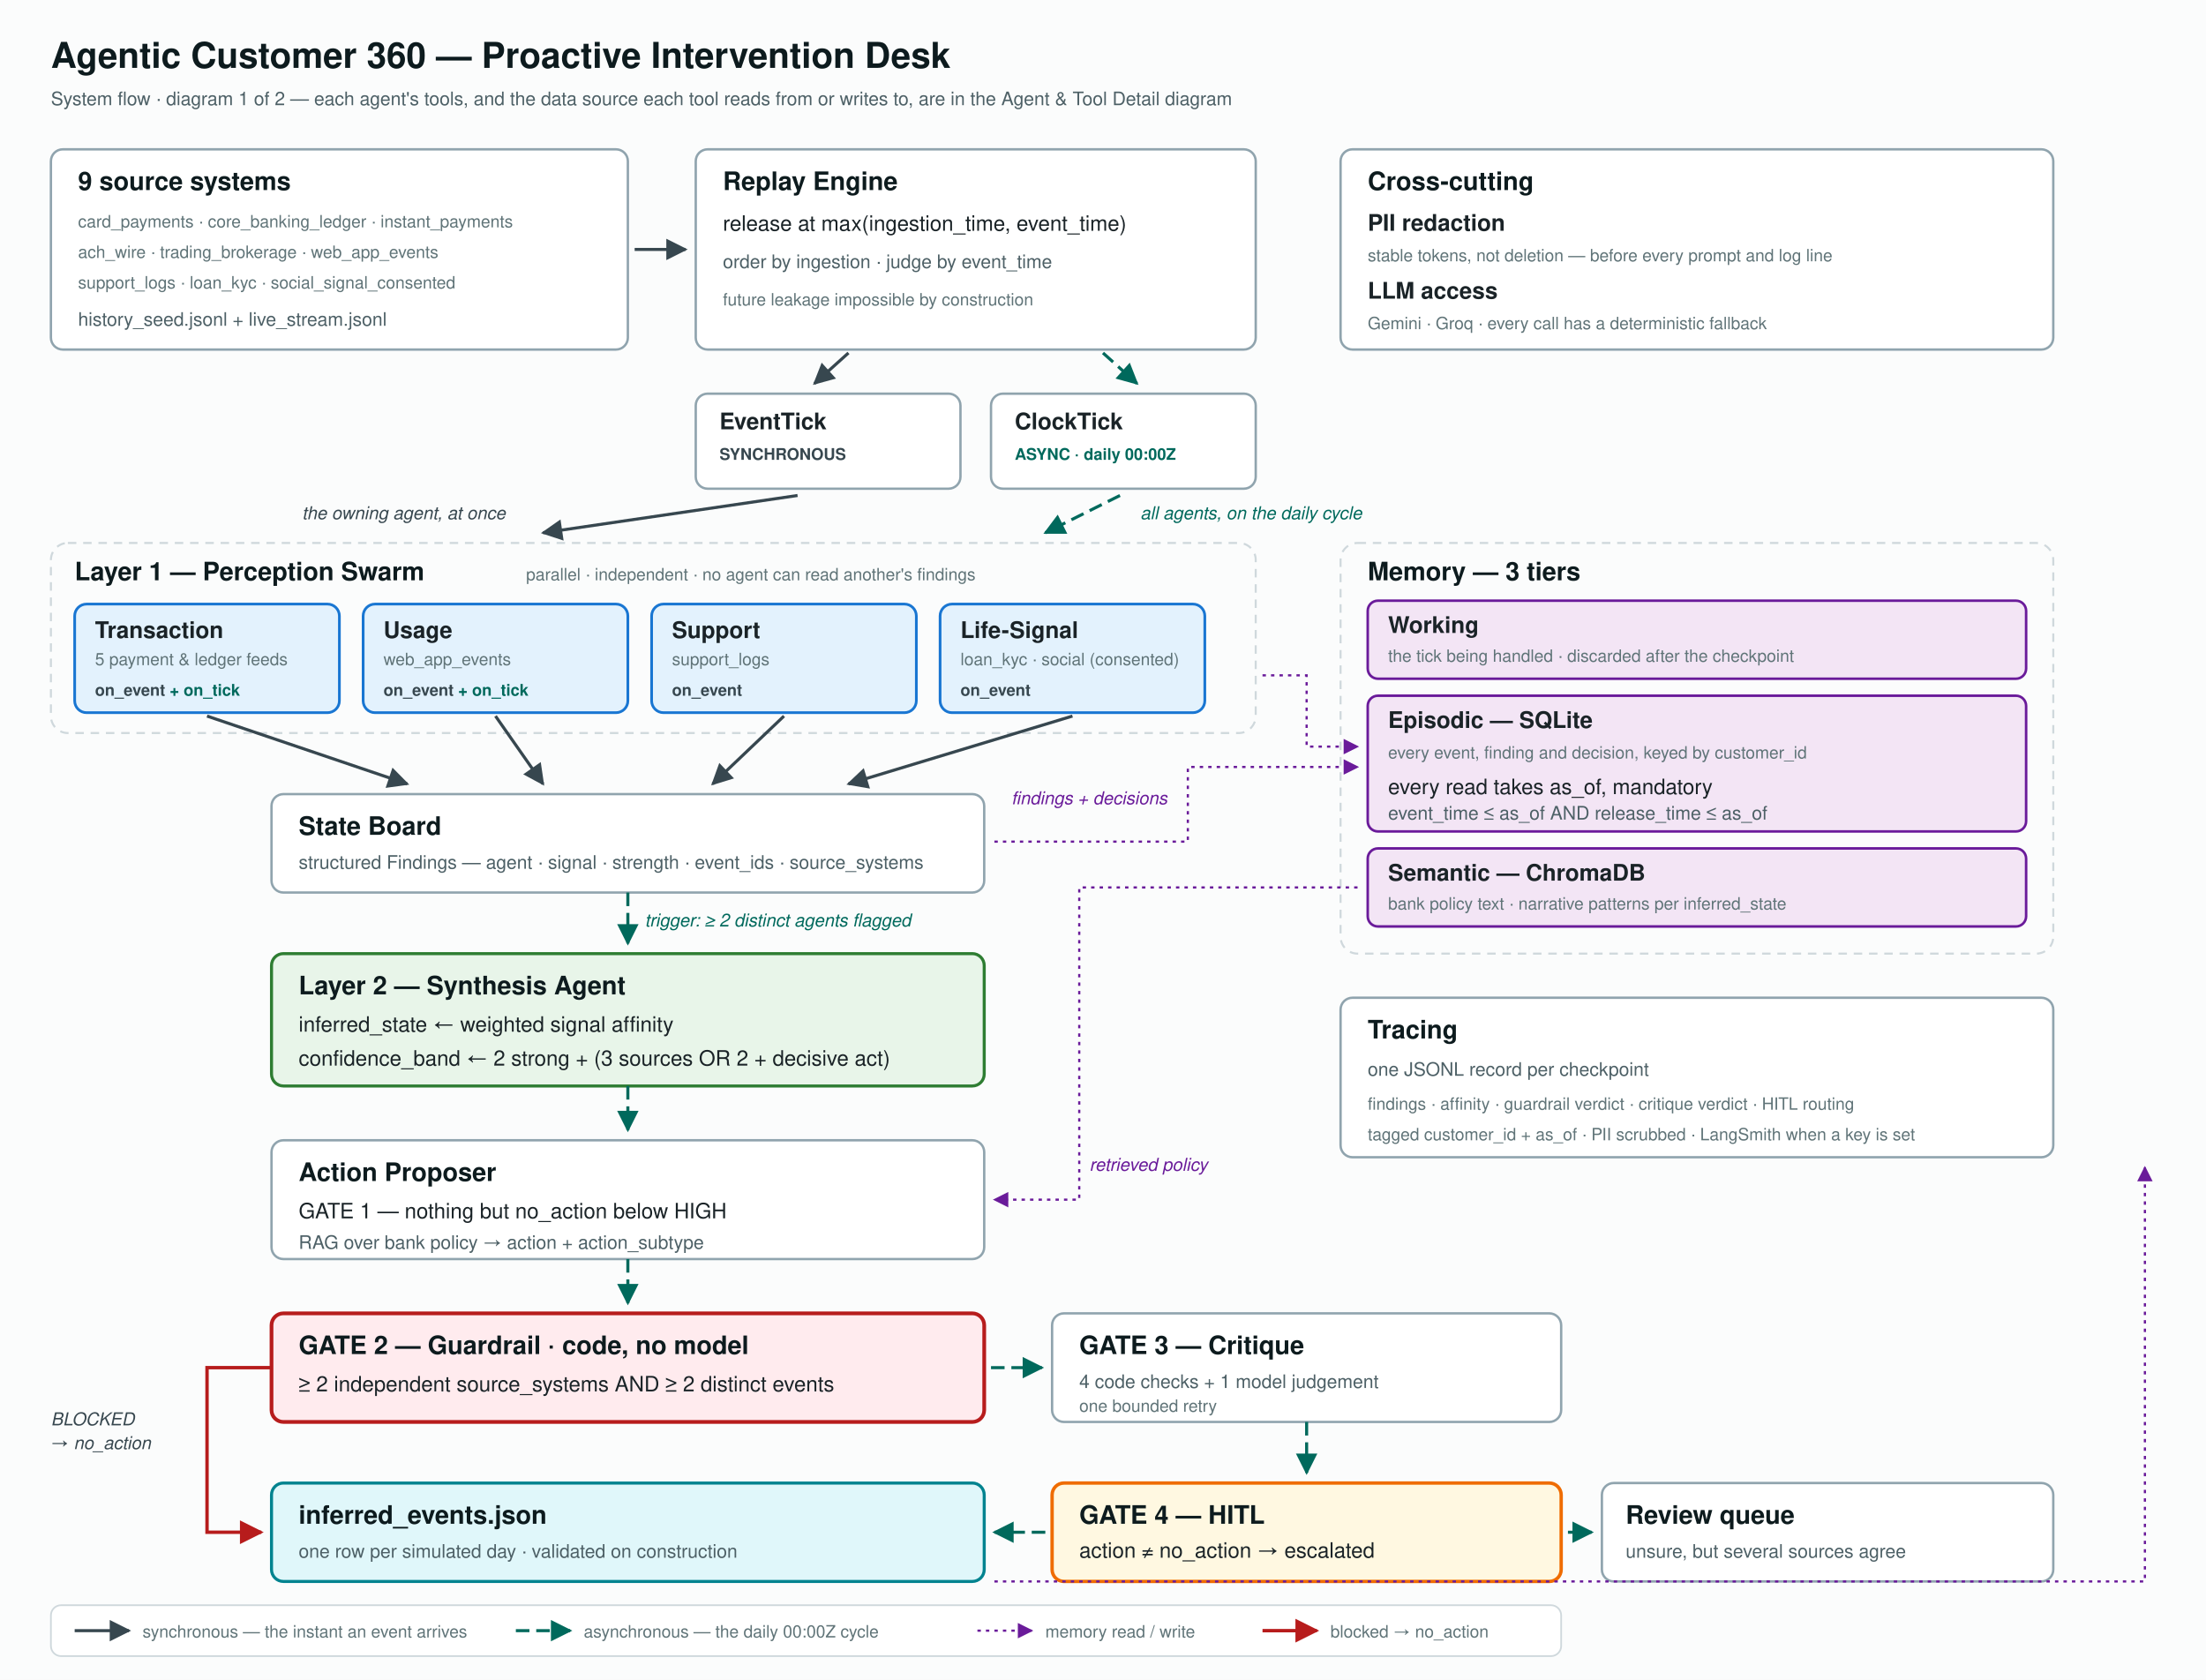
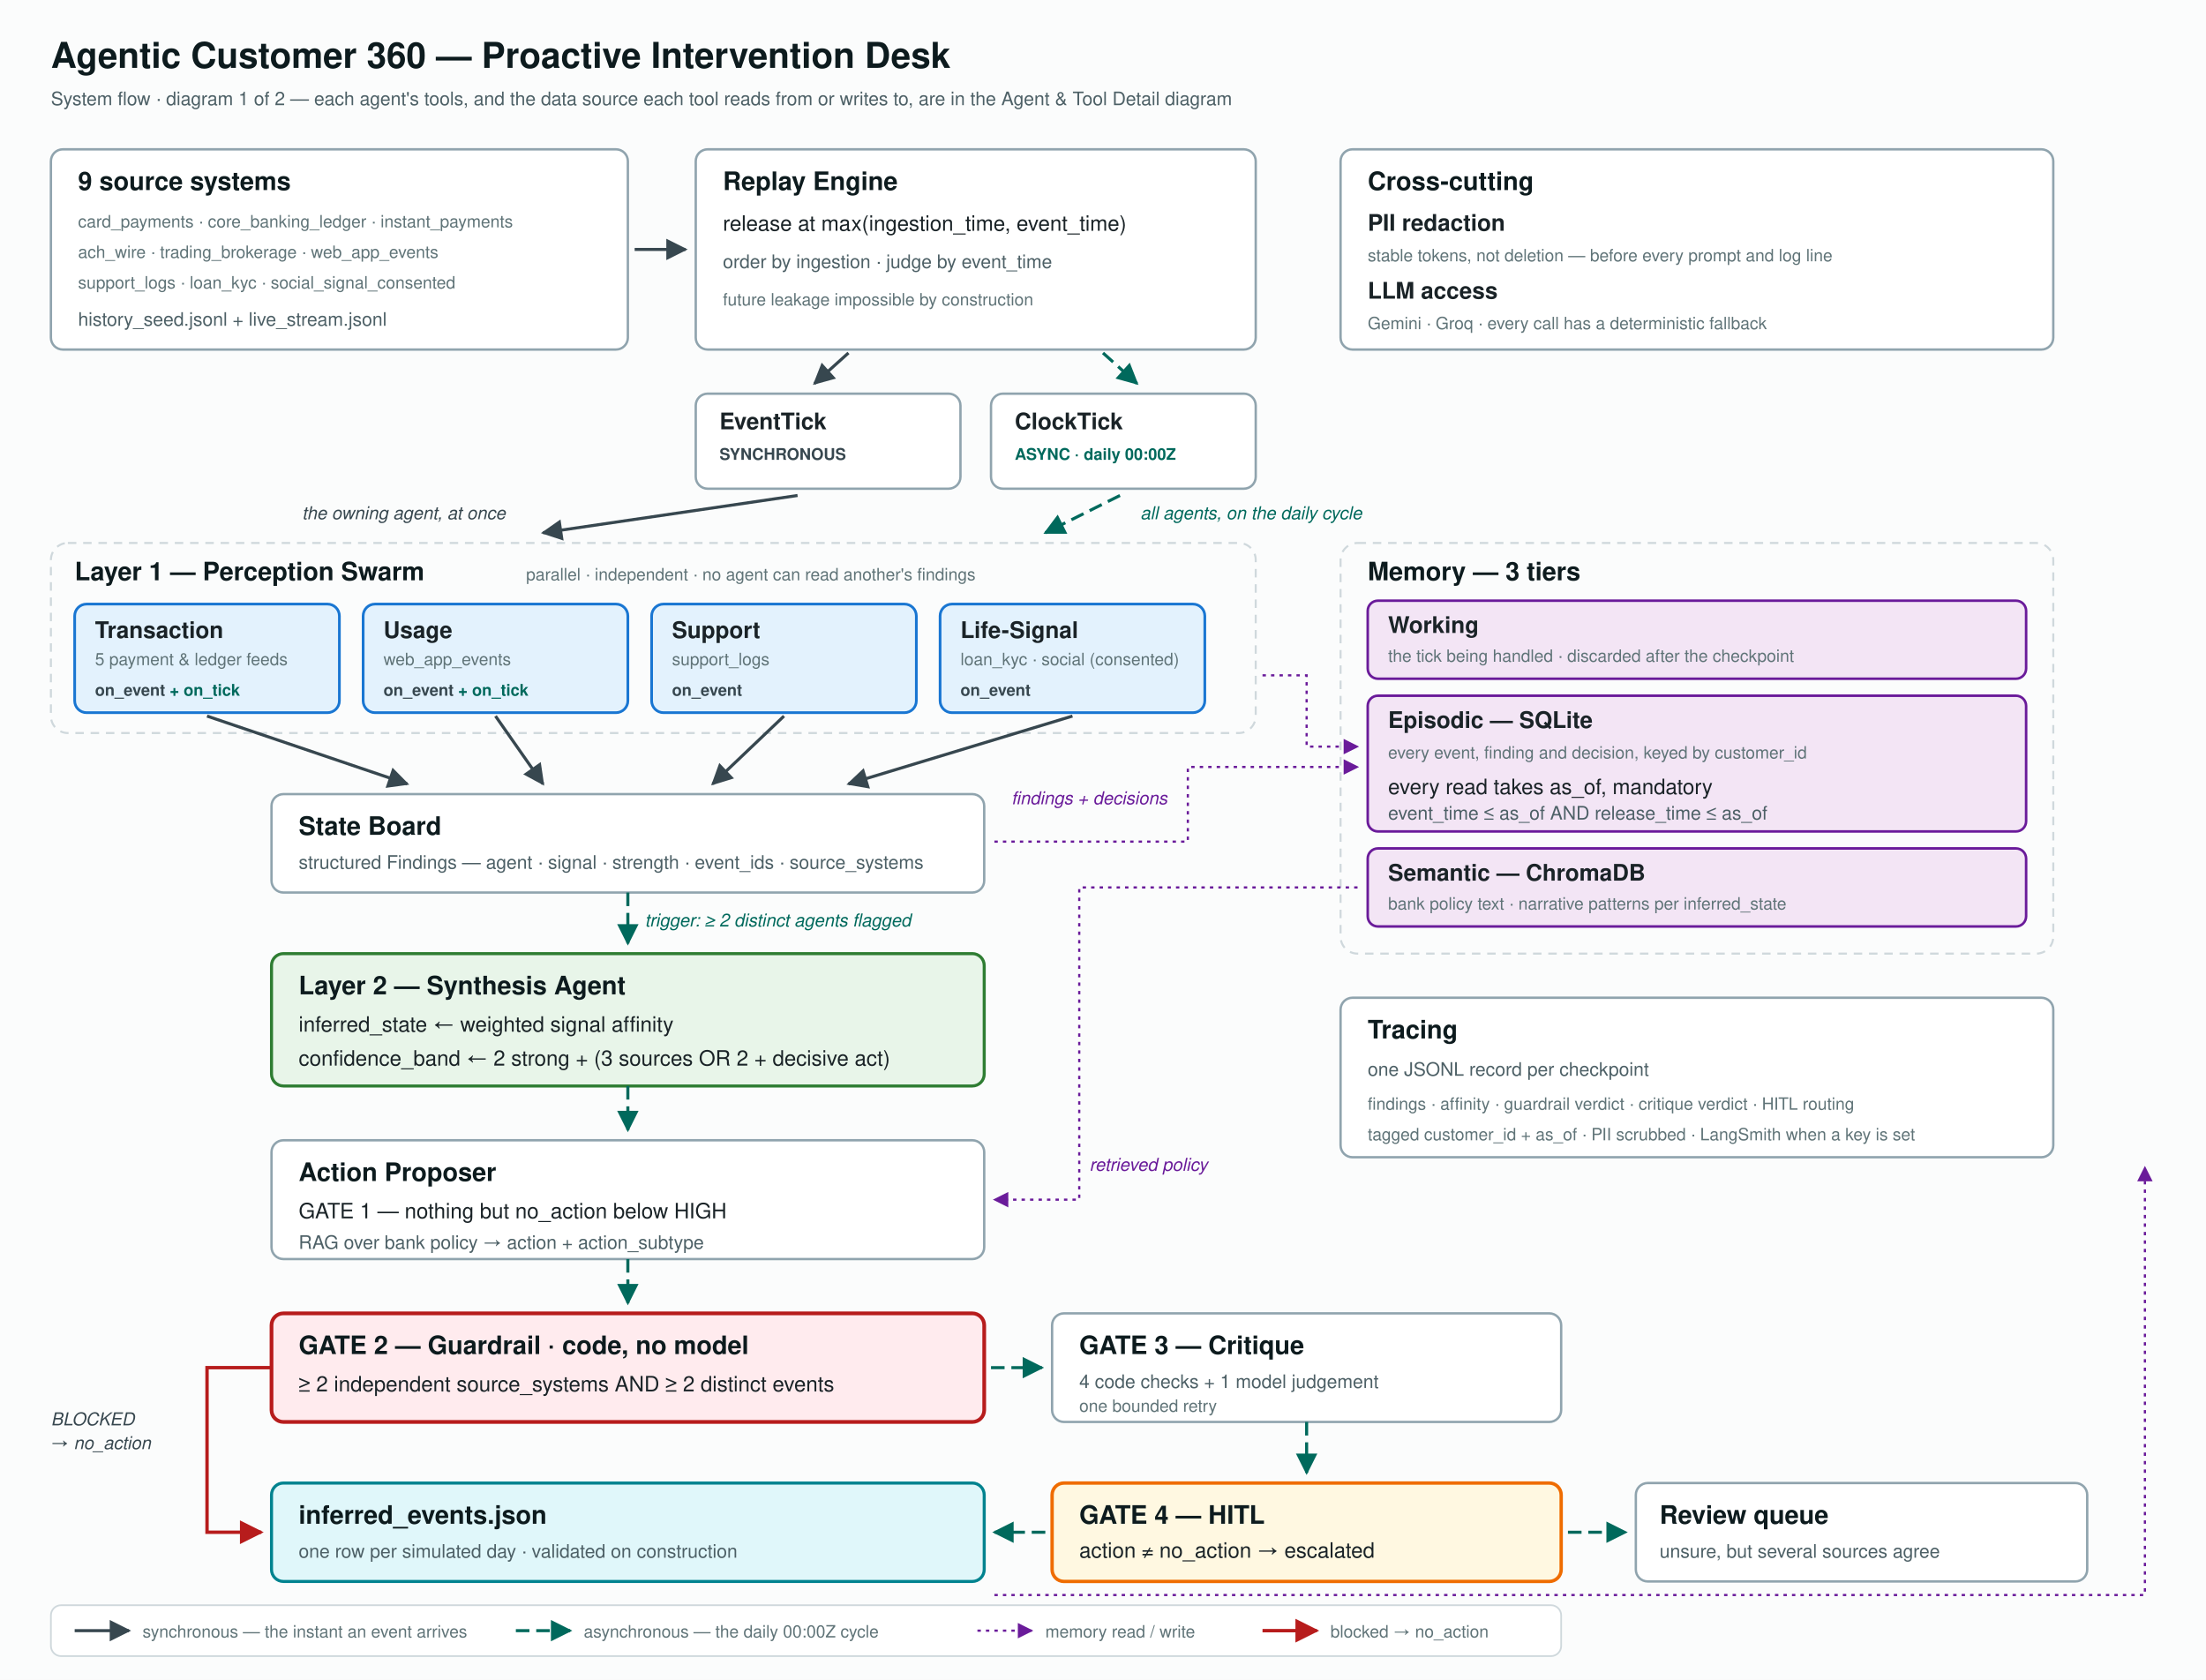
<svg xmlns="http://www.w3.org/2000/svg" viewBox="0 0 1300 990" width="1300" height="990" font-family="Segoe UI, Helvetica, Arial, sans-serif">
  <defs>
    <marker id="arrow" viewBox="0 0 10 10" refX="9" refY="5" markerWidth="7" markerHeight="7" orient="auto-start-reverse">
      <path d="M0,0 L10,5 L0,10 z" fill="#37474f" />
    </marker>
    <marker id="arrowAsync" viewBox="0 0 10 10" refX="9" refY="5" markerWidth="7" markerHeight="7" orient="auto-start-reverse">
      <path d="M0,0 L10,5 L0,10 z" fill="#00695c" />
    </marker>
    <marker id="arrowMem" viewBox="0 0 10 10" refX="9" refY="5" markerWidth="7" markerHeight="7" orient="auto-start-reverse">
      <path d="M0,0 L10,5 L0,10 z" fill="#6a1b9a" />
    </marker>
    <marker id="arrowStop" viewBox="0 0 10 10" refX="9" refY="5" markerWidth="7" markerHeight="7" orient="auto-start-reverse">
      <path d="M0,0 L10,5 L0,10 z" fill="#b71c1c" />
    </marker>
  </defs>
  <style>
    .t      { font-size: 12.5px; fill: #1a2327; }
    .tb     { font-size: 13.5px; fill: #1a2327; font-weight: 600; }
    .sm     { font-size: 11px; fill: #4d6066; }
    .xs     { font-size: 10px; fill: #607478; }
    .trig   { font-size: 9.5px; fill: #00695c; font-weight: 600; }
    .trigs  { font-size: 9.5px; fill: #37474f; font-weight: 600; }
    .hdr    { font-size: 15px; font-weight: 700; fill: #0d1b1e; }
    .title  { font-size: 21px; font-weight: 700; fill: #0d1b1e; }
    .lbl    { font-size: 10.5px; fill: #37474f; font-style: italic; }
    .lbla   { font-size: 10.5px; fill: #00695c; font-style: italic; }
    .lblm   { font-size: 10.5px; fill: #6a1b9a; font-style: italic; }
    .box    { fill: #ffffff; stroke: #90a4ae; stroke-width: 1.4; rx: 7; }
    .agent  { fill: #e3f2fd; stroke: #1976d2; stroke-width: 1.6; rx: 7; }
    .synth  { fill: #e8f5e9; stroke: #2e7d32; stroke-width: 1.8; rx: 7; }
    .mem    { fill: #f3e5f5; stroke: #6a1b9a; stroke-width: 1.5; rx: 6; }
    .guard  { fill: #ffebee; stroke: #b71c1c; stroke-width: 2.2; rx: 7; }
    .hitl   { fill: #fff8e1; stroke: #ef6c00; stroke-width: 2; rx: 7; }
    .outp   { fill: #e0f7fa; stroke: #00838f; stroke-width: 1.8; rx: 7; }
    .band   { fill: none; stroke: #cfd8dc; stroke-width: 1.2; stroke-dasharray: 5 4; rx: 10; }
    .sync   { stroke: #37474f; stroke-width: 1.8; fill: none; marker-end: url(#arrow); }
    .async  { stroke: #00695c; stroke-width: 1.8; fill: none; marker-end: url(#arrowAsync); stroke-dasharray: 8 4; }
    .flowm  { stroke: #6a1b9a; stroke-width: 1.3; fill: none; marker-end: url(#arrowMem); stroke-dasharray: 2 3; }
    .flowr  { stroke: #b71c1c; stroke-width: 2; fill: none; marker-end: url(#arrowStop); }
  </style>
  <rect width="1300" height="990" fill="#fbfcfc" />
  <text x="30" y="40" class="title">Agentic Customer 360 — Proactive Intervention Desk</text>
  <text x="30" y="62" class="sm">System flow · diagram 1 of 2 — each agent's tools, and the data source each tool reads from or writes to, are in the Agent &amp; Tool Detail diagram</text>
  <rect x="30" y="88" width="340" height="118" class="box" />
  <text x="46" y="112" class="hdr">9 source systems</text>
  <text x="46" y="134" class="xs">card_payments · core_banking_ledger · instant_payments</text>
  <text x="46" y="152" class="xs">ach_wire · trading_brokerage · web_app_events</text>
  <text x="46" y="170" class="xs">support_logs · loan_kyc · social_signal_consented</text>
  <text x="46" y="192" class="sm">history_seed.jsonl  +  live_stream.jsonl</text>
  <rect x="410" y="88" width="330" height="118" class="box" stroke="#00838f" stroke-width="2" />
  <text x="426" y="112" class="hdr">Replay Engine</text>
  <text x="426" y="136" class="t">release at max(ingestion_time, event_time)</text>
  <text x="426" y="158" class="sm">order by ingestion · judge by event_time</text>
  <text x="426" y="180" class="xs">future leakage impossible by construction</text>
  <line x1="374" y1="147" x2="404" y2="147" class="sync" />
  <rect x="790" y="88" width="420" height="118" class="box" />
  <text x="806" y="112" class="hdr">Cross-cutting</text>
  <text x="806" y="136" class="tb">PII redaction</text>
  <text x="806" y="154" class="xs">stable tokens, not deletion — before every prompt and log line</text>
  <text x="806" y="176" class="tb">LLM access</text>
  <text x="806" y="194" class="xs">Gemini · Groq · every call has a deterministic fallback</text>
  <rect x="410" y="232" width="156" height="56" class="box" stroke="#37474f" stroke-width="1.8" />
  <text x="424" y="253" class="tb">EventTick</text>
  <text x="424" y="271" class="trigs">SYNCHRONOUS</text>
  <rect x="584" y="232" width="156" height="56" class="box" stroke="#00695c" stroke-width="1.8" />
  <text x="598" y="253" class="tb">ClockTick</text>
  <text x="598" y="271" class="trig">ASYNC · daily 00:00Z</text>
  <line x1="500" y1="208" x2="480" y2="226" class="sync" />
  <line x1="650" y1="208" x2="670" y2="226" class="async" />
  <rect x="30" y="320" width="710" height="112" class="band" />
  <text x="44" y="342" class="hdr">Layer 1 — Perception Swarm</text>
  <text x="310" y="342" class="xs">parallel · independent · no agent can read another's findings</text>
  <rect x="44" y="356" width="156" height="64" class="agent" />
  <text x="56" y="376" class="tb">Transaction</text>
  <text x="56" y="392" class="xs">5 payment &amp; ledger feeds</text>
  <text x="56" y="410" class="trigs">on_event <tspan class="trig">+ on_tick</tspan>
  </text>
  <rect x="214" y="356" width="156" height="64" class="agent" />
  <text x="226" y="376" class="tb">Usage</text>
  <text x="226" y="392" class="xs">web_app_events</text>
  <text x="226" y="410" class="trigs">on_event <tspan class="trig">+ on_tick</tspan>
  </text>
  <rect x="384" y="356" width="156" height="64" class="agent" />
  <text x="396" y="376" class="tb">Support</text>
  <text x="396" y="392" class="xs">support_logs</text>
  <text x="396" y="410" class="trigs">on_event</text>
  <rect x="554" y="356" width="156" height="64" class="agent" />
  <text x="566" y="376" class="tb">Life-Signal</text>
  <text x="566" y="392" class="xs">loan_kyc · social (consented)</text>
  <text x="566" y="410" class="trigs">on_event</text>
  <path d="M 470 292 L 320 314" class="sync" />
  <text x="178" y="306" class="lbl">the owning agent, at once</text>
  <path d="M 660 292 L 616 314" class="async" />
  <text x="672" y="306" class="lbla">all agents, on the daily cycle</text>
  <rect x="160" y="468" width="420" height="58" class="box" stroke="#2e7d32" stroke-width="2" />
  <text x="176" y="492" class="hdr">State Board</text>
  <text x="176" y="512" class="sm">structured Findings — agent · signal · strength · event_ids · source_systems</text>
  <line x1="122" y1="422" x2="240" y2="462" class="sync" />
  <line x1="292" y1="422" x2="320" y2="462" class="sync" />
  <line x1="462" y1="422" x2="420" y2="462" class="sync" />
  <line x1="632" y1="422" x2="500" y2="462" class="sync" />
  <rect x="790" y="320" width="420" height="242" class="band" />
  <text x="806" y="342" class="hdr">Memory — 3 tiers</text>
  <rect x="806" y="354" width="388" height="46" class="mem" />
  <text x="818" y="373" class="tb">Working</text>
  <text x="818" y="390" class="xs">the tick being handled · discarded after the checkpoint</text>
  <rect x="806" y="410" width="388" height="80" class="mem" />
  <text x="818" y="429" class="tb">Episodic — SQLite</text>
  <text x="818" y="447" class="xs">every event, finding and decision, keyed by customer_id</text>
  <text x="818" y="468" class="t">every read takes as_of, mandatory</text>
  <text x="818" y="483" class="sm">event_time ≤ as_of AND release_time ≤ as_of</text>
  <rect x="806" y="500" width="388" height="46" class="mem" />
  <text x="818" y="519" class="tb">Semantic — ChromaDB</text>
  <text x="818" y="536" class="xs">bank policy text · narrative patterns per inferred_state</text>
  <path d="M 744 398 L 770 398 L 770 440 L 800 440" class="flowm" />
  <path d="M 586 496 L 700 496 L 700 452 L 800 452" class="flowm" />
  <text x="596" y="474" class="lblm">findings + decisions</text>
  <rect x="160" y="562" width="420" height="78" class="synth" />
  <text x="176" y="586" class="hdr">Layer 2 — Synthesis Agent</text>
  <text x="176" y="608" class="t">inferred_state ← weighted signal affinity</text>
  <text x="176" y="628" class="t">confidence_band ← 2 strong + (3 sources OR 2 + decisive act)</text>
  <line x1="370" y1="526" x2="370" y2="556" class="async" />
  <text x="380" y="546" class="lbla">trigger: ≥ 2 distinct agents flagged</text>
  <rect x="160" y="672" width="420" height="70" class="box" />
  <text x="176" y="696" class="hdr">Action Proposer</text>
  <text x="176" y="718" class="t">GATE 1 — nothing but no_action below HIGH</text>
  <text x="176" y="736" class="sm">RAG over bank policy → action + action_subtype</text>
  <line x1="370" y1="640" x2="370" y2="666" class="async" />
  <path d="M 800 523 L 636 523 L 636 707 L 586 707" class="flowm" />
  <text x="642" y="690" class="lblm">retrieved policy</text>
  <rect x="160" y="774" width="420" height="64" class="guard" />
  <text x="176" y="798" class="hdr" fill="#b71c1c">GATE 2 — Guardrail · code, no model</text>
  <text x="176" y="820" class="t">≥ 2 independent source_systems AND ≥ 2 distinct events</text>
  <line x1="370" y1="742" x2="370" y2="768" class="async" />
  <rect x="620" y="774" width="300" height="64" class="box" stroke="#b71c1c" stroke-width="1.6" />
  <text x="636" y="798" class="hdr">GATE 3 — Critique</text>
  <text x="636" y="818" class="sm">4 code checks + 1 model judgement</text>
  <text x="636" y="832" class="xs">one bounded retry</text>
  <line x1="584" y1="806" x2="614" y2="806" class="async" />
  <rect x="620" y="874" width="300" height="58" class="hitl" />
  <text x="636" y="898" class="hdr">GATE 4 — HITL</text>
  <text x="636" y="918" class="t">action ≠ no_action → escalated</text>
  <line x1="770" y1="838" x2="770" y2="868" class="async" />
  <rect x="160" y="874" width="420" height="58" class="outp" />
  <text x="176" y="898" class="hdr">inferred_events.json</text>
  <text x="176" y="918" class="sm">one row per simulated day · validated on construction</text>
  <path d="M 616 903 L 586 903" class="async" />
  <path d="M 160 806 L 122 806 L 122 903 L 154 903" class="flowr" />
  <text x="30" y="840" class="lbl" fill="#b71c1c">BLOCKED</text>
  <text x="30" y="854" class="lbl" fill="#b71c1c">→ no_action</text>
-   <rect x="944" y="874" width="266" height="58" class="box" stroke="#6a1b9a" stroke-width="1.8" />
-   <text x="958" y="898" class="hdr">Review queue</text>
-   <text x="958" y="918" class="sm">unsure, but several sources agree</text>
-   <line x1="924" y1="903" x2="938" y2="903" class="async" />
+   <rect x="964" y="874" width="266" height="58" class="box" stroke="#6a1b9a" stroke-width="1.8" />
+   <text x="978" y="898" class="hdr">Review queue</text>
+   <text x="978" y="918" class="sm">unsure, but several sources agree</text>
+   <line x1="924" y1="903" x2="958" y2="903" class="async" />
  <rect x="790" y="588" width="420" height="94" class="box" />
  <text x="806" y="612" class="hdr">Tracing</text>
  <text x="806" y="634" class="sm">one JSONL record per checkpoint</text>
  <text x="806" y="654" class="xs">findings · affinity · guardrail verdict · critique verdict · HITL routing</text>
  <text x="806" y="672" class="xs">tagged customer_id + as_of · PII scrubbed · LangSmith when a key is set</text>
-   <path d="M 586 932 L 1264 932 L 1264 688" class="flowm" />
+   <path d="M 586 940 L 1264 940 L 1264 688" class="flowm" />
  <rect x="30" y="946" width="890" height="30" fill="#ffffff" stroke="#cfd8dc" stroke-width="1" rx="6" />
  <line x1="44" y1="961" x2="76" y2="961" class="sync" />
  <text x="84" y="965" class="xs">synchronous — the instant an event arrives</text>
  <line x1="304" y1="961" x2="336" y2="961" class="async" />
  <text x="344" y="965" class="xs">asynchronous — the daily 00:00Z cycle</text>
  <line x1="576" y1="961" x2="608" y2="961" class="flowm" />
  <text x="616" y="965" class="xs">memory read / write</text>
  <line x1="744" y1="961" x2="776" y2="961" class="flowr" />
  <text x="784" y="965" class="xs">blocked → no_action</text>
</svg>
